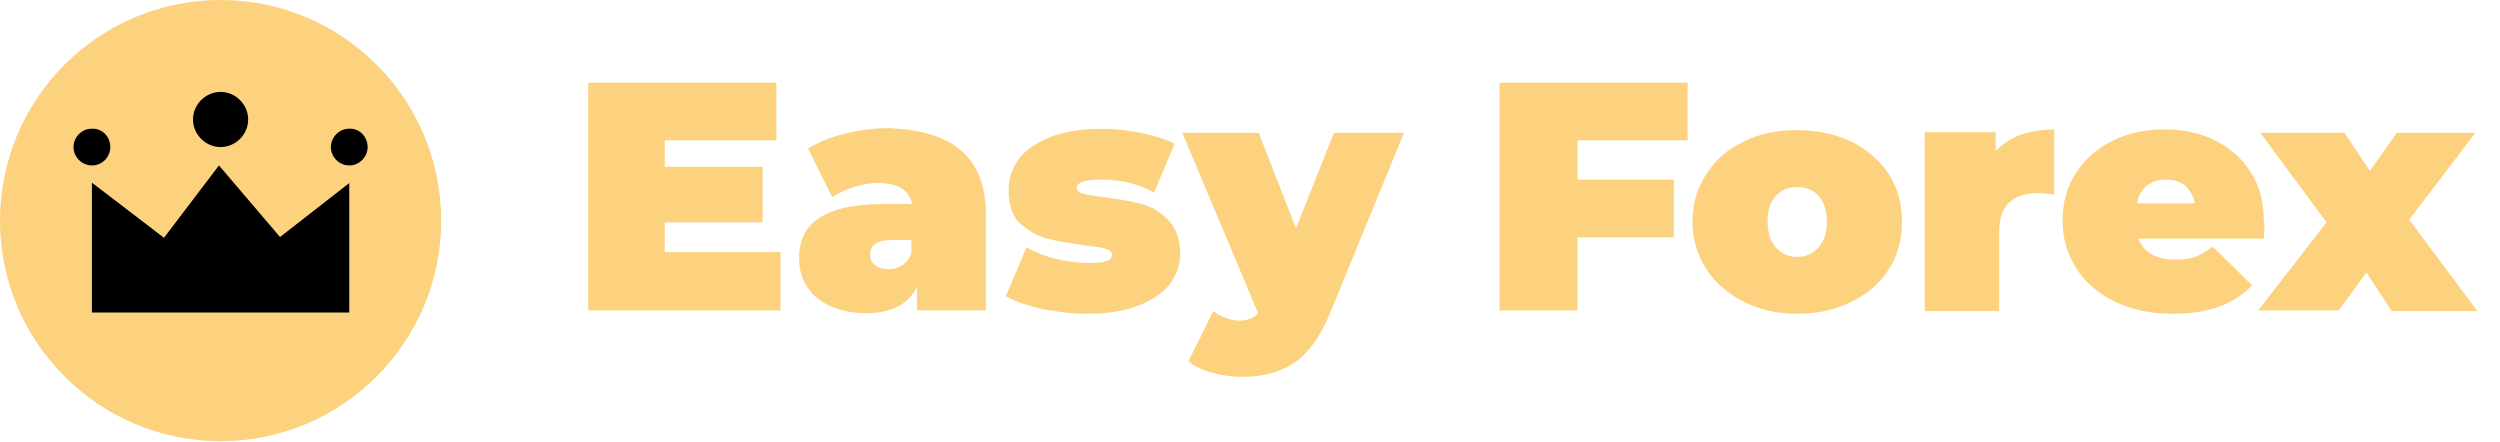
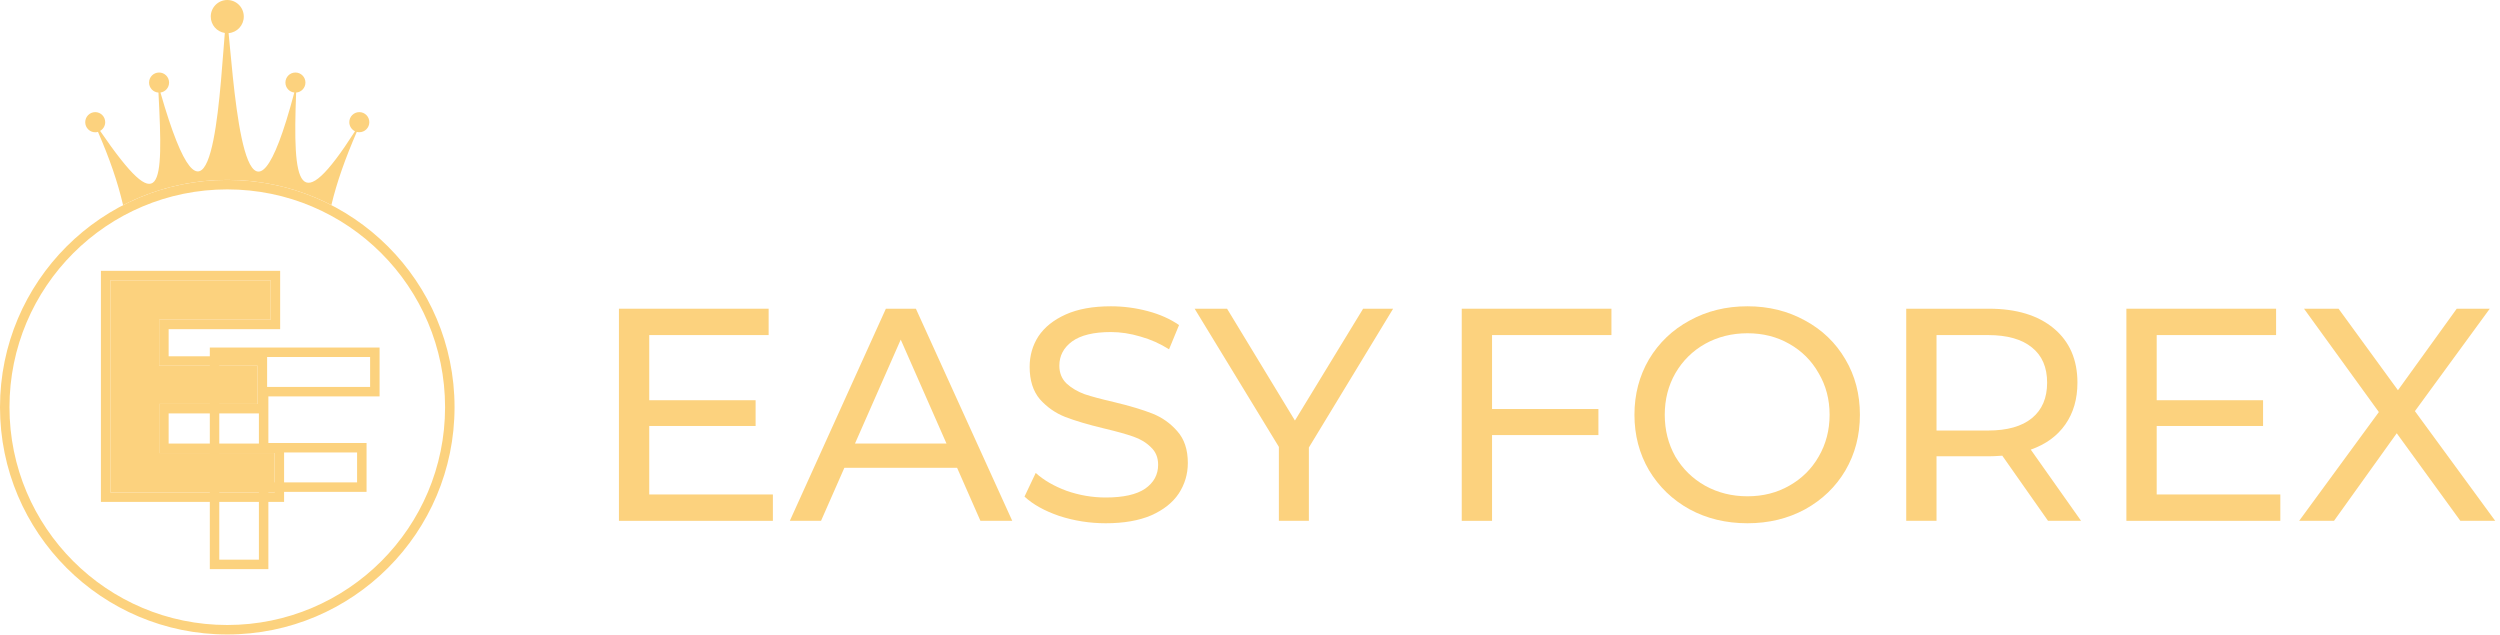
- <svg xmlns="http://www.w3.org/2000/svg" width="272" height="48" viewBox="0 0 272 48" fill="none">
-   <rect width="48" height="48" rx="24" fill="#FCD27E" />
-   <path d="M10 34H38V19.915L30.468 25.787L23.823 18L17.842 25.872L10 19.872V34Z" fill="black" />
-   <path d="M39.997 16.001C39.997 17.092 39.089 18 37.999 18C36.908 18 36 17.092 36 16.001C36 14.911 36.908 14.003 37.999 14.003C39.089 13.942 39.997 14.851 39.997 16.001Z" fill="black" />
-   <path d="M12 16.001C12 17.092 11.104 18 10.03 18C8.896 18 8 17.092 8 16.001C8 14.911 8.896 14.003 9.97 14.003C11.104 13.942 12 14.851 12 16.001Z" fill="black" />
-   <path d="M27 13C27 14.636 25.636 16 24 16C22.364 16 21 14.636 21 13C21 11.364 22.364 10 24 10C25.636 10 27 11.364 27 13Z" fill="black" />
-   <path d="M84.919 27.507V33.774H64V9H84.469V15.267H72.323V18.143H82.97V24.189H72.323V27.433H84.919V27.507Z" fill="#FCD27E" />
-   <path d="M104.564 16.373C106.363 17.922 107.263 20.207 107.263 23.378V33.774H99.765V31.194C98.865 33.111 96.991 34.069 94.217 34.069C92.642 34.069 91.368 33.774 90.243 33.258C89.118 32.742 88.293 32.005 87.769 31.12C87.169 30.235 86.944 29.203 86.944 28.023C86.944 26.106 87.694 24.631 89.193 23.673C90.693 22.714 92.942 22.198 95.941 22.198H99.24C98.94 20.724 97.741 19.912 95.566 19.912C94.667 19.912 93.767 20.06 92.867 20.355C91.967 20.65 91.143 21.018 90.543 21.461L87.918 16.152C89.043 15.489 90.393 14.899 91.967 14.53C93.542 14.161 95.117 13.94 96.766 13.94C100.14 14.088 102.764 14.825 104.564 16.373ZM98.191 28.834C98.641 28.539 99.015 28.097 99.165 27.433V26.106H97.141C95.491 26.106 94.667 26.622 94.667 27.728C94.667 28.171 94.817 28.539 95.192 28.834C95.566 29.129 96.016 29.276 96.616 29.276C97.216 29.35 97.741 29.129 98.191 28.834Z" fill="#FCD27E" />
-   <path d="M113.411 33.627C111.762 33.258 110.487 32.816 109.438 32.226L111.687 26.917C112.587 27.433 113.711 27.876 114.911 28.171C116.186 28.465 117.385 28.613 118.51 28.613C119.41 28.613 120.085 28.539 120.459 28.392C120.834 28.244 120.984 28.023 120.984 27.728C120.984 27.433 120.759 27.212 120.31 27.064C119.86 26.917 119.11 26.843 118.06 26.696C116.486 26.475 115.061 26.253 113.936 25.959C112.812 25.664 111.837 25.074 110.937 24.263C110.112 23.452 109.737 22.272 109.737 20.65C109.737 19.396 110.112 18.29 110.862 17.258C111.612 16.299 112.812 15.489 114.311 14.899C115.811 14.309 117.685 14.014 119.785 14.014C121.284 14.014 122.709 14.161 124.133 14.456C125.558 14.751 126.758 15.12 127.807 15.636L125.558 20.945C123.834 19.986 121.959 19.544 119.86 19.544C118.06 19.544 117.16 19.839 117.16 20.429C117.16 20.724 117.385 20.945 117.91 21.092C118.36 21.24 119.11 21.313 120.16 21.461C121.734 21.682 123.159 21.903 124.208 22.198C125.333 22.493 126.308 23.083 127.133 23.968C127.957 24.852 128.407 26.032 128.407 27.581C128.407 28.76 128.032 29.866 127.283 30.899C126.533 31.857 125.333 32.668 123.834 33.258C122.334 33.848 120.459 34.143 118.285 34.143C116.636 34.143 114.986 33.922 113.411 33.627Z" fill="#FCD27E" />
-   <path d="M152.776 14.383L144.678 34.143C143.628 36.65 142.353 38.419 140.854 39.452C139.354 40.484 137.405 41 135.23 41C134.106 41 132.981 40.852 131.931 40.558C130.807 40.263 129.907 39.82 129.307 39.304L132.006 33.848C132.381 34.143 132.906 34.438 133.356 34.585C133.881 34.806 134.406 34.88 134.855 34.88C135.755 34.88 136.43 34.585 136.88 34.069L128.632 14.456H136.955L141.004 24.852L145.128 14.456H152.776V14.383Z" fill="#FCD27E" />
-   <path d="M171.62 15.267V19.544H182.117V25.811H171.62V33.774H163.147V9H183.617V15.267H171.62Z" fill="#FCD27E" />
-   <path d="M189.69 32.816C187.965 31.931 186.616 30.751 185.641 29.276C184.666 27.728 184.141 26.032 184.141 24.115C184.141 22.198 184.666 20.429 185.641 18.954C186.616 17.405 187.965 16.226 189.69 15.415C191.414 14.53 193.364 14.161 195.538 14.161C197.713 14.161 199.737 14.604 201.462 15.415C203.186 16.299 204.536 17.479 205.511 18.954C206.485 20.502 206.935 22.198 206.935 24.115C206.935 26.032 206.485 27.802 205.511 29.276C204.536 30.825 203.186 32.005 201.462 32.816C199.737 33.7 197.713 34.143 195.538 34.143C193.364 34.143 191.414 33.7 189.69 32.816ZM197.863 26.917C198.463 26.253 198.762 25.295 198.762 24.115C198.762 22.936 198.463 21.977 197.863 21.313C197.263 20.65 196.513 20.355 195.538 20.355C194.564 20.355 193.814 20.65 193.214 21.313C192.614 21.977 192.314 22.936 192.314 24.115C192.314 25.295 192.614 26.253 193.214 26.917C193.814 27.581 194.564 27.949 195.538 27.949C196.513 27.949 197.263 27.581 197.863 26.917Z" fill="#FCD27E" />
-   <path d="M223.506 14.088V21.166C222.831 21.092 222.231 21.018 221.706 21.018C218.932 21.018 217.507 22.419 217.507 25.221V33.848H209.409V14.383H217.132V16.447C218.557 14.899 220.656 14.088 223.506 14.088Z" fill="#FCD27E" />
-   <path d="M246.299 25.959H232.653C232.953 26.696 233.403 27.286 234.078 27.654C234.753 28.023 235.577 28.244 236.627 28.244C237.527 28.244 238.202 28.171 238.801 27.949C239.401 27.728 240.001 27.359 240.751 26.843L245.025 31.046C243.075 33.111 240.226 34.143 236.402 34.143C234.003 34.143 231.903 33.7 230.104 32.816C228.304 31.931 226.88 30.751 225.905 29.203C224.93 27.654 224.405 25.959 224.405 24.041C224.405 22.124 224.855 20.355 225.83 18.88C226.805 17.332 228.154 16.152 229.804 15.341C231.528 14.456 233.403 14.088 235.502 14.088C237.527 14.088 239.326 14.456 240.976 15.267C242.625 16.078 243.9 17.184 244.875 18.733C245.849 20.207 246.299 22.051 246.299 24.115C246.449 24.189 246.374 24.852 246.299 25.959ZM233.553 20.207C233.028 20.65 232.653 21.313 232.503 22.124H238.801C238.651 21.313 238.277 20.724 237.752 20.207C237.227 19.765 236.477 19.544 235.652 19.544C234.828 19.544 234.153 19.765 233.553 20.207Z" fill="#FCD27E" />
-   <path d="M260.17 33.774L257.471 29.645L254.472 33.774H245.699L253.122 24.189L245.924 14.456H255.072L257.846 18.585L260.77 14.456H269.318L262.12 23.894L269.543 33.848H260.17V33.774Z" fill="#FCD27E" />
+ <svg xmlns="http://www.w3.org/2000/svg" width="264" height="67" viewBox="0 0 264 67" fill="none">
+   <path fill-rule="evenodd" clip-rule="evenodd" d="M34.992 21.66C35.582 19.191 36.453 16.756 37.674 13.931C37.76 13.952 37.852 13.963 37.943 13.963C38.528 13.963 39 13.489 39 12.902C39 12.314 38.528 11.84 37.943 11.84C37.358 11.84 36.886 12.314 36.886 12.902C36.886 13.322 37.132 13.688 37.487 13.861C31.465 23.292 30.896 19.509 31.272 9.776C31.819 9.738 32.254 9.28 32.254 8.72C32.254 8.132 31.782 7.658 31.197 7.658C30.612 7.658 30.14 8.132 30.14 8.72C30.14 9.264 30.553 9.717 31.079 9.77C26.392 27.461 25.008 12.726 24.282 4.996C24.232 4.458 24.185 3.954 24.14 3.498C25.036 3.427 25.744 2.673 25.744 1.751C25.744 0.781 24.961 0 24 0C23.034 0 22.256 0.787 22.256 1.751C22.256 2.63 22.9 3.357 23.742 3.481C23.693 4.06 23.643 4.715 23.588 5.42C22.985 13.233 21.915 27.107 16.943 9.77C17.458 9.7 17.855 9.259 17.855 8.72C17.855 8.132 17.383 7.658 16.798 7.658C16.213 7.658 15.741 8.132 15.741 8.72C15.741 9.285 16.181 9.744 16.733 9.776C17.265 19.864 17.088 23.335 10.572 13.823C10.895 13.64 11.109 13.295 11.109 12.902C11.109 12.314 10.637 11.84 10.052 11.84C9.472 11.845 9 12.319 9 12.907C9 13.489 9.472 13.969 10.057 13.969C10.159 13.969 10.256 13.952 10.347 13.925C11.573 16.749 12.423 19.194 12.998 21.665C16.294 19.962 20.035 19 24 19C27.962 19 31.699 19.96 34.992 21.66Z" fill="#FCD27E" />
+   <path fill-rule="evenodd" clip-rule="evenodd" d="M1 43C1 55.703 11.297 66 24 66C36.703 66 47 55.703 47 43C47 30.297 36.703 20 24 20C11.297 20 1 30.297 1 43ZM24 19C10.745 19 0 29.745 0 43C0 56.255 10.745 67 24 67C37.255 67 48 56.255 48 43C48 29.745 37.255 19 24 19Z" fill="#FCD27E" />
+   <path fill-rule="evenodd" clip-rule="evenodd" d="M22.156 36.7H40.084V41.86H28.34V46.78H38.708V51.94H28.34V60.1H22.156V36.7ZM23.156 37.7V59.1H27.34V50.94H37.708V47.78H27.34V40.86H39.084V37.7H23.156Z" fill="#FCD27E" />
+   <path d="M29 47.84V52H11.656V29.6H28.584V33.76H16.808V38.624H27.208V42.656H16.808V47.84H29Z" fill="#FCD27E" />
+   <path fill-rule="evenodd" clip-rule="evenodd" d="M30 46.84V53H10.656V28.6H29.584V34.76H17.808V37.624H28.208V43.656H17.808V46.84H30ZM16.808 42.656H27.208V38.624H16.808V33.76H28.584V29.6H11.656V52H29V47.84H16.808V42.656Z" fill="#FCD27E" />
+   <path d="M81.616 52.216V55H65.36V32.6H81.168V35.384H68.56V42.264H79.792V44.984H68.56V52.216H81.616Z" fill="#FCD27E" />
+   <path d="M101.069 49.4H89.165L86.701 55H83.406L93.549 32.6H96.718L106.893 55H103.533L101.069 49.4ZM99.95 46.84L95.118 35.864L90.285 46.84H99.95Z" fill="#FCD27E" />
+   <path d="M116.763 55.256C115.078 55.256 113.446 55 111.867 54.488C110.31 53.955 109.083 53.272 108.187 52.44L109.371 49.944C110.224 50.712 111.312 51.341 112.635 51.832C113.979 52.301 115.355 52.536 116.763 52.536C118.619 52.536 120.006 52.227 120.923 51.608C121.84 50.968 122.299 50.125 122.299 49.08C122.299 48.312 122.043 47.693 121.531 47.224C121.04 46.733 120.422 46.36 119.675 46.104C118.95 45.848 117.915 45.56 116.571 45.24C114.886 44.835 113.52 44.429 112.475 44.024C111.451 43.619 110.566 43 109.819 42.168C109.094 41.315 108.731 40.173 108.731 38.744C108.731 37.549 109.04 36.472 109.659 35.512C110.299 34.552 111.259 33.784 112.539 33.208C113.819 32.632 115.408 32.344 117.307 32.344C118.63 32.344 119.931 32.515 121.211 32.856C122.491 33.197 123.59 33.688 124.507 34.328L123.451 36.888C122.512 36.291 121.51 35.843 120.443 35.544C119.376 35.224 118.331 35.064 117.307 35.064C115.494 35.064 114.128 35.395 113.211 36.056C112.315 36.717 111.867 37.571 111.867 38.616C111.867 39.384 112.123 40.013 112.635 40.504C113.147 40.973 113.776 41.347 114.523 41.624C115.291 41.88 116.326 42.157 117.627 42.456C119.312 42.861 120.667 43.267 121.691 43.672C122.715 44.077 123.59 44.696 124.315 45.528C125.062 46.36 125.435 47.48 125.435 48.888C125.435 50.061 125.115 51.139 124.475 52.12C123.835 53.08 122.864 53.848 121.563 54.424C120.262 54.979 118.662 55.256 116.763 55.256Z" fill="#FCD27E" />
+   <path d="M138.217 47.256V55H135.049V47.192L126.153 32.6H129.577L136.745 44.408L143.945 32.6H147.113L138.217 47.256Z" fill="#FCD27E" />
+   <path d="M157.56 35.384V43.192H168.792V45.944H157.56V55H154.36V32.6H170.168V35.384H157.56Z" fill="#FCD27E" />
+   <path d="M184.534 55.256C182.273 55.256 180.236 54.765 178.422 53.784C176.609 52.781 175.18 51.405 174.134 49.656C173.11 47.907 172.598 45.955 172.598 43.8C172.598 41.645 173.11 39.693 174.134 37.944C175.18 36.195 176.609 34.829 178.422 33.848C180.236 32.845 182.273 32.344 184.534 32.344C186.774 32.344 188.801 32.845 190.614 33.848C192.428 34.829 193.846 36.195 194.87 37.944C195.894 39.672 196.406 41.624 196.406 43.8C196.406 45.976 195.894 47.939 194.87 49.688C193.846 51.416 192.428 52.781 190.614 53.784C188.801 54.765 186.774 55.256 184.534 55.256ZM184.534 52.408C186.177 52.408 187.649 52.035 188.95 51.288C190.273 50.541 191.308 49.517 192.054 48.216C192.822 46.893 193.206 45.421 193.206 43.8C193.206 42.179 192.822 40.717 192.054 39.416C191.308 38.093 190.273 37.059 188.95 36.312C187.649 35.565 186.177 35.192 184.534 35.192C182.892 35.192 181.398 35.565 180.054 36.312C178.732 37.059 177.686 38.093 176.918 39.416C176.172 40.717 175.798 42.179 175.798 43.8C175.798 45.421 176.172 46.893 176.918 48.216C177.686 49.517 178.732 50.541 180.054 51.288C181.398 52.035 182.892 52.408 184.534 52.408Z" fill="#FCD27E" />
+   <path d="M216.273 55L211.441 48.12C210.844 48.163 210.375 48.184 210.033 48.184H204.497V55H201.297V32.6H210.033C212.935 32.6 215.217 33.293 216.881 34.68C218.545 36.067 219.377 37.976 219.377 40.408C219.377 42.136 218.951 43.608 218.097 44.824C217.244 46.04 216.028 46.925 214.449 47.48L219.761 55H216.273ZM209.937 45.464C211.964 45.464 213.511 45.027 214.577 44.152C215.644 43.277 216.177 42.029 216.177 40.408C216.177 38.787 215.644 37.549 214.577 36.696C213.511 35.821 211.964 35.384 209.937 35.384H204.497V45.464H209.937Z" fill="#FCD27E" />
+   <path d="M240.803 52.216V55H224.547V32.6H240.355V35.384H227.747V42.264H238.979V44.984H227.747V52.216H240.803Z" fill="#FCD27E" />
+   <path d="M259.815 55L253.095 45.752L246.471 55H242.791L251.207 43.512L243.303 32.6H246.951L253.223 41.208L259.431 32.6H262.919L255.015 43.416L263.495 55H259.815Z" fill="#FCD27E" />
</svg>
